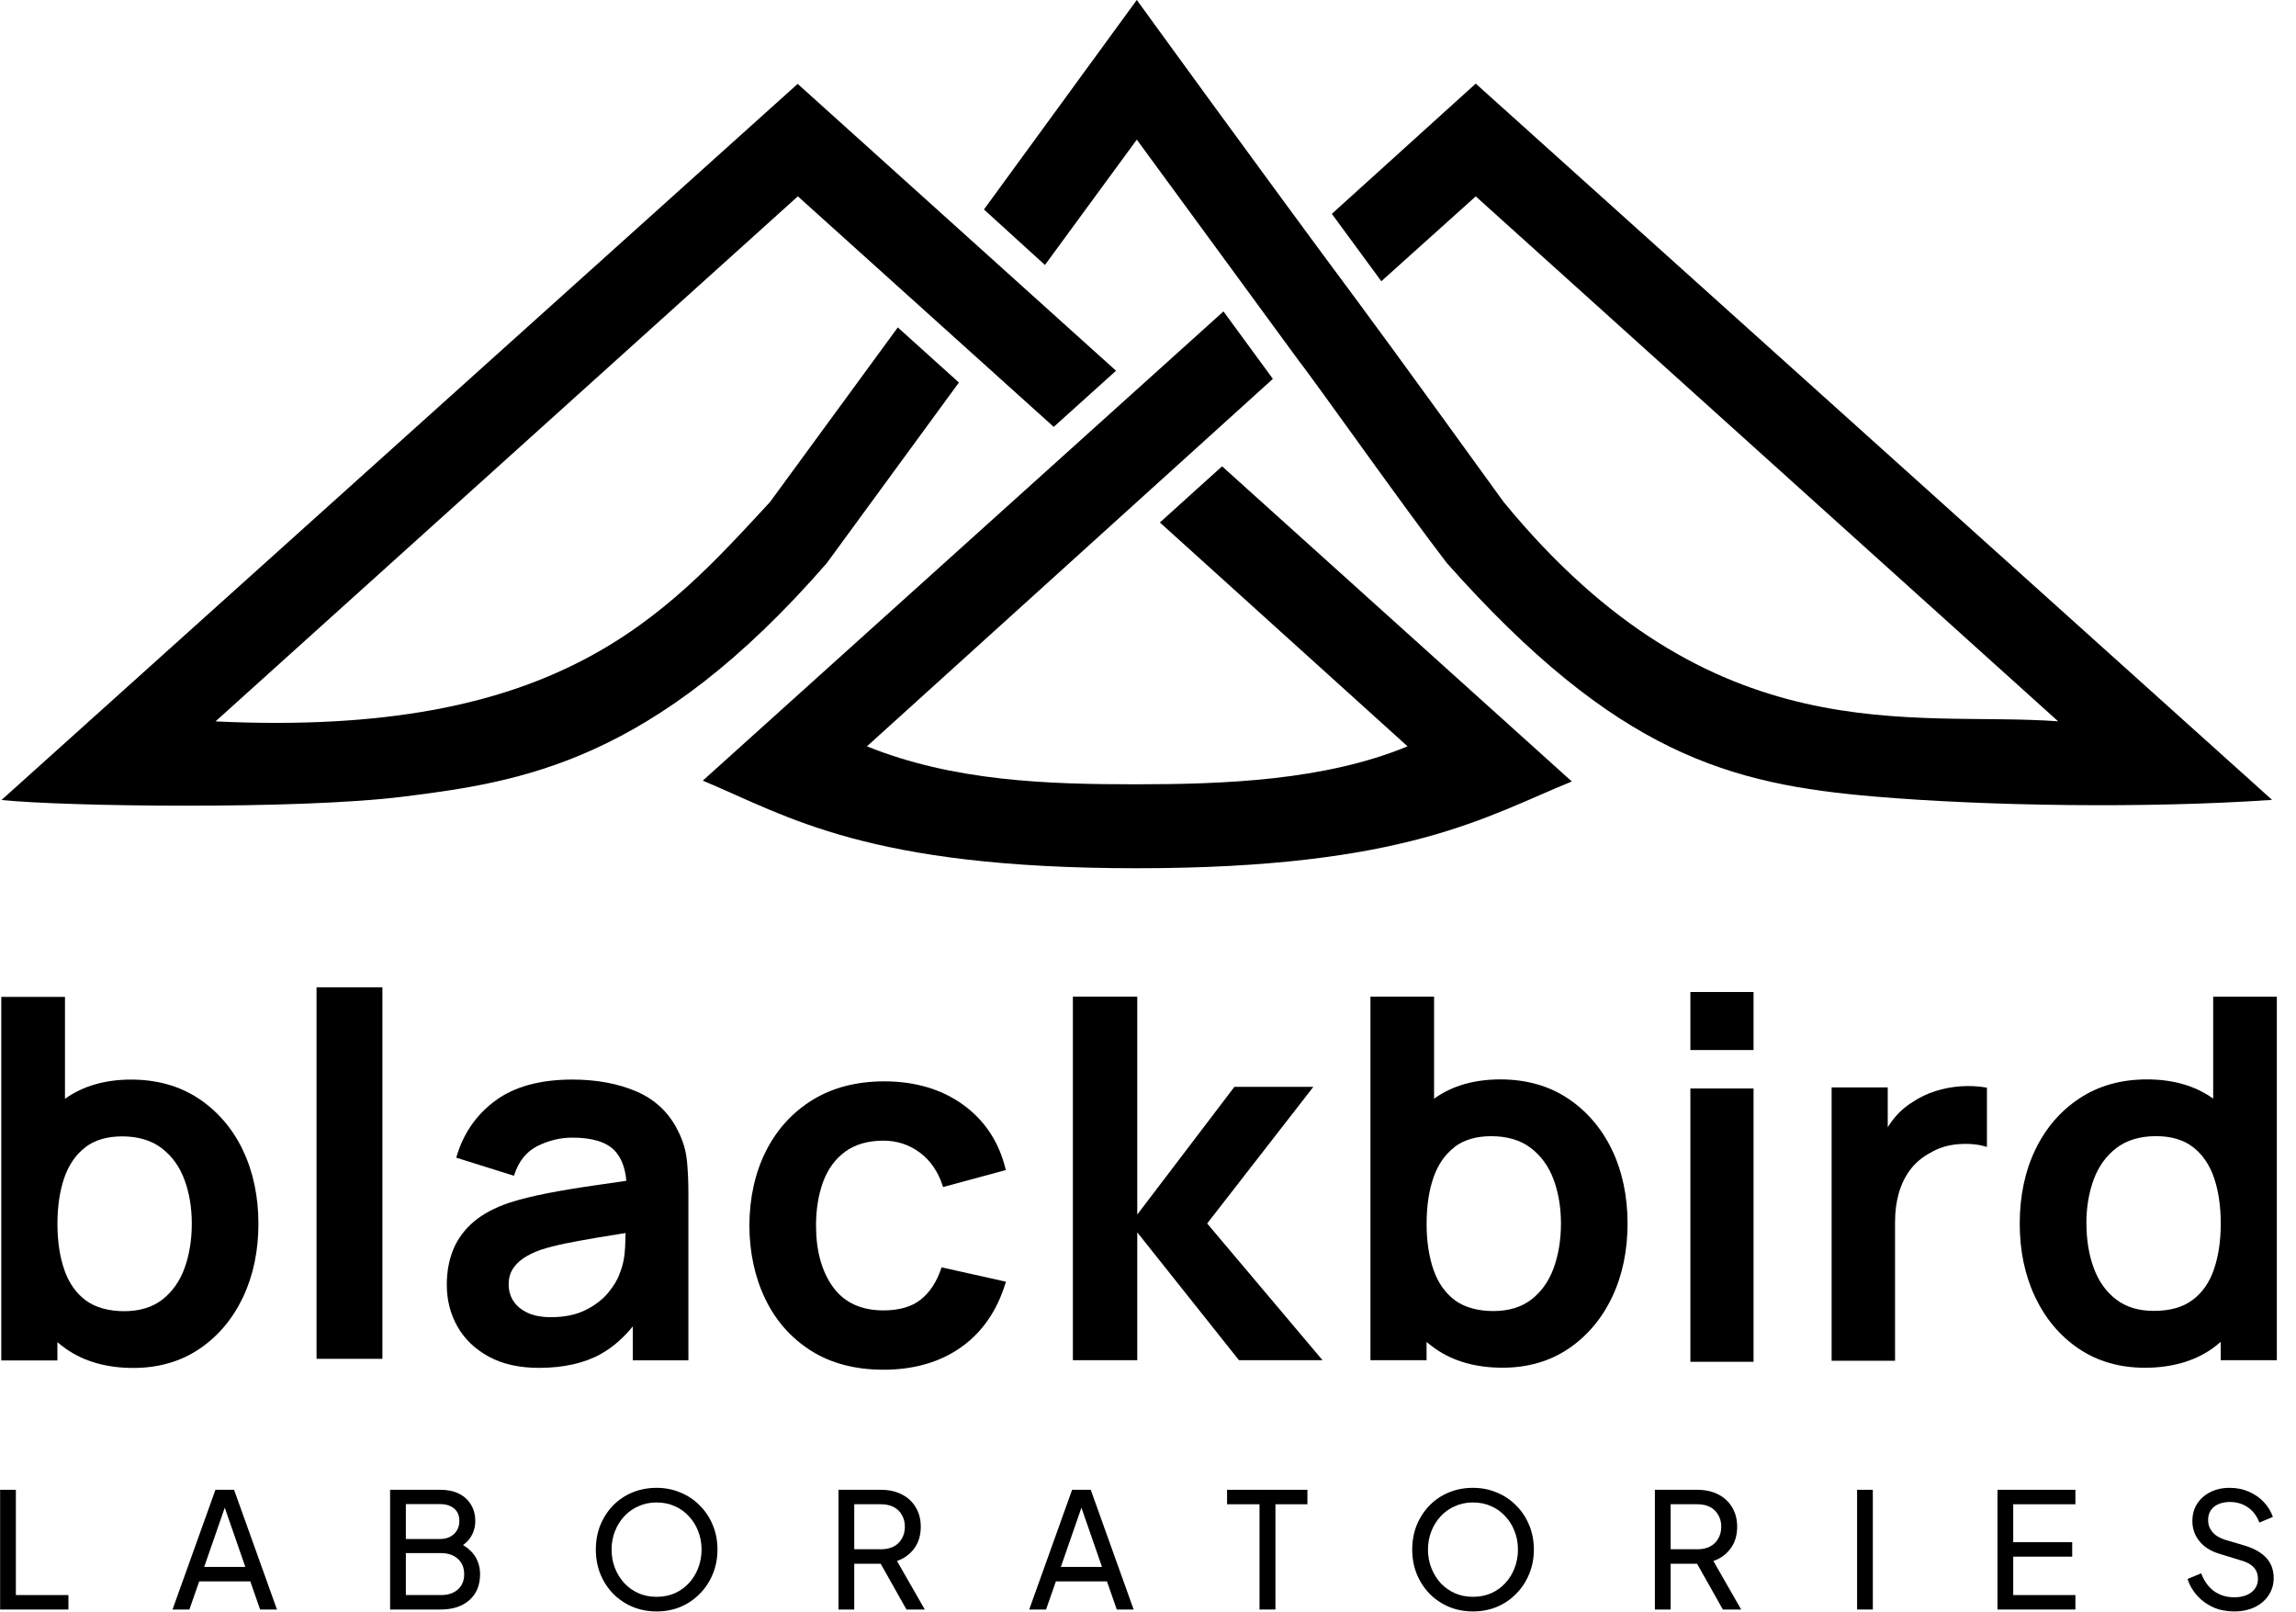
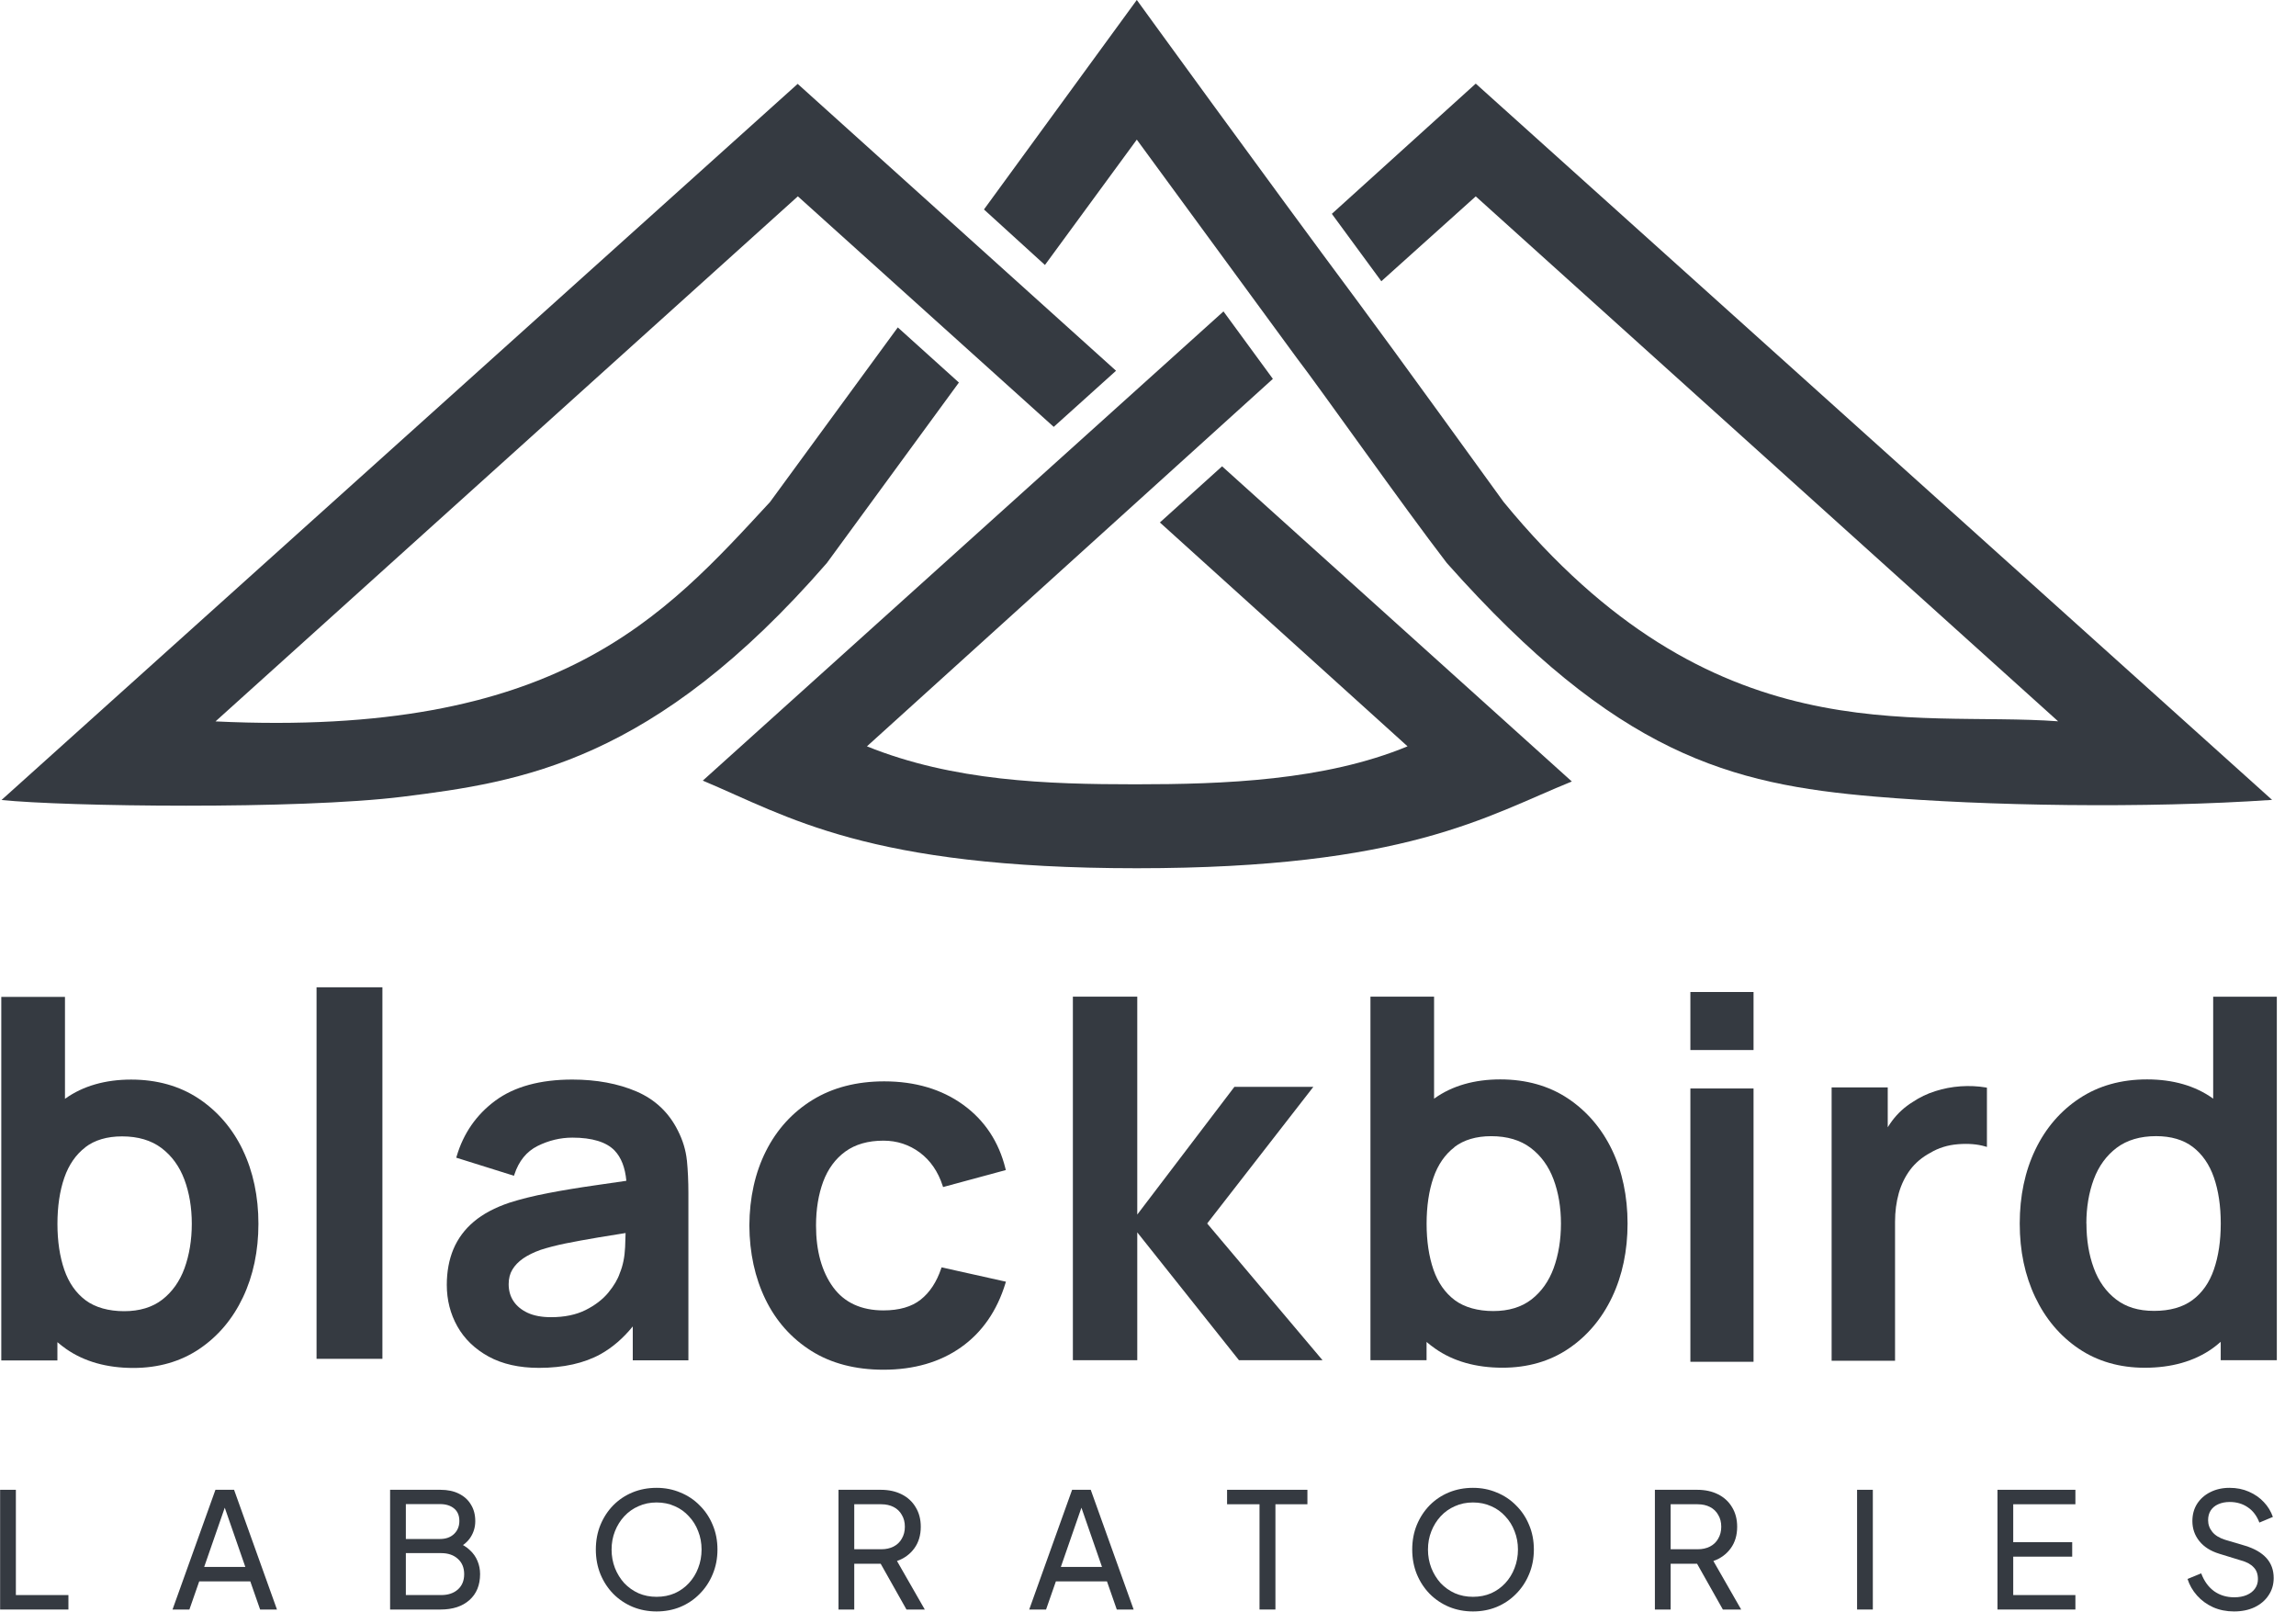
<svg xmlns="http://www.w3.org/2000/svg" width="114" height="80" viewBox="0 0 114 80" fill="none">
  <g clip-path="url(#clip0_2878_1354)">
-     <path d="M12.055 57.087C11.537 56.015 10.796 55.157 9.856 54.534C8.914 53.912 7.79 53.596 6.51 53.596C5.231 53.596 4.125 53.912 3.251 54.534L3.226 54.553V49.491H0.064V67.539H2.85V66.632C2.988 66.751 3.133 66.861 3.281 66.967C4.179 67.594 5.301 67.912 6.621 67.912C7.866 67.912 8.969 67.594 9.899 66.967C10.826 66.342 11.556 65.478 12.065 64.402C12.574 63.328 12.831 62.099 12.831 60.754C12.831 59.409 12.57 58.157 12.052 57.087H12.055ZM4.234 56.956C4.7 56.598 5.318 56.416 6.063 56.416C6.85 56.416 7.508 56.61 8.017 56.994C8.528 57.379 8.91 57.905 9.154 58.557C9.4 59.214 9.523 59.953 9.523 60.754C9.523 61.555 9.4 62.307 9.16 62.965C8.921 63.618 8.547 64.141 8.055 64.522C7.563 64.902 6.926 65.094 6.164 65.094C5.403 65.094 4.734 64.912 4.253 64.554C3.771 64.194 3.415 63.684 3.192 63.037C2.967 62.385 2.852 61.618 2.852 60.758C2.852 59.898 2.967 59.121 3.192 58.472C3.415 57.828 3.765 57.32 4.236 56.96L4.234 56.956Z" fill="currentColor" />
-     <path d="M18.987 49.014H15.717V67.459H18.987V49.014Z" fill="currentColor" />
-     <path d="M34.104 57.605C34.053 57.107 33.904 56.611 33.66 56.133C33.215 55.234 32.521 54.58 31.602 54.186C30.688 53.794 29.616 53.595 28.417 53.595C26.824 53.595 25.538 53.946 24.596 54.641C23.654 55.336 23.007 56.268 22.672 57.412L22.652 57.473L25.519 58.371L25.54 58.31C25.757 57.643 26.145 57.166 26.69 56.893C27.244 56.618 27.825 56.478 28.417 56.478C29.4 56.478 30.104 56.694 30.514 57.117C30.843 57.461 31.04 57.965 31.099 58.621C30.573 58.7 30.064 58.772 29.574 58.842C28.725 58.963 27.927 59.094 27.204 59.234C26.478 59.373 25.835 59.535 25.294 59.708C24.575 59.95 23.981 60.265 23.529 60.647C23.075 61.028 22.733 61.49 22.512 62.015C22.294 62.538 22.184 63.136 22.184 63.788C22.184 64.534 22.36 65.229 22.708 65.847C23.058 66.47 23.58 66.974 24.261 67.347C24.942 67.72 25.782 67.908 26.76 67.908C27.978 67.908 29.009 67.677 29.828 67.222C30.407 66.898 30.94 66.438 31.418 65.851V67.535H34.18V59.221C34.18 58.643 34.154 58.098 34.106 57.603L34.104 57.605ZM25.256 63.752C25.256 63.475 25.317 63.231 25.441 63.028C25.564 62.822 25.744 62.636 25.975 62.475C26.211 62.314 26.501 62.17 26.843 62.049C27.195 61.935 27.607 61.829 28.069 61.733C28.526 61.64 29.086 61.538 29.737 61.428C30.125 61.365 30.562 61.293 31.061 61.214C31.057 61.42 31.048 61.653 31.038 61.916C31.016 62.398 30.93 62.833 30.772 63.21C30.675 63.506 30.484 63.831 30.204 64.172C29.926 64.51 29.544 64.803 29.073 65.038C28.602 65.273 28.025 65.392 27.358 65.392C26.896 65.392 26.506 65.318 26.196 65.174C25.888 65.029 25.653 64.835 25.494 64.593C25.334 64.354 25.256 64.07 25.256 63.752Z" fill="currentColor" />
-     <path d="M46.751 62.916L46.732 62.973C46.505 63.647 46.161 64.168 45.713 64.521C45.268 64.875 44.646 65.055 43.865 65.055C42.764 65.055 41.922 64.668 41.364 63.901C40.801 63.127 40.517 62.098 40.517 60.842C40.517 60.033 40.638 59.297 40.873 58.662C41.109 58.031 41.478 57.529 41.972 57.169C42.465 56.811 43.101 56.628 43.865 56.628C44.538 56.628 45.145 56.828 45.671 57.219C46.197 57.611 46.579 58.168 46.806 58.872L46.825 58.931L49.94 58.088L49.925 58.026C49.598 56.69 48.892 55.62 47.824 54.847C46.759 54.076 45.439 53.684 43.903 53.684C42.535 53.684 41.336 53.995 40.341 54.608C39.346 55.22 38.569 56.075 38.03 57.147C37.491 58.217 37.215 59.461 37.207 60.842C37.215 62.197 37.483 63.428 38.005 64.504C38.527 65.581 39.293 66.441 40.279 67.063C41.266 67.686 42.473 68 43.867 68C45.378 68 46.674 67.625 47.718 66.885C48.764 66.146 49.507 65.074 49.925 63.697L49.946 63.63L46.753 62.918L46.751 62.916Z" fill="currentColor" />
-     <path d="M59.938 60.74L65.126 54.065L65.209 53.957H61.29L56.467 60.297V49.479H53.27V67.462V67.527H56.467V61.181L61.496 67.502L61.515 67.527H65.665L59.938 60.74Z" fill="currentColor" />
-     <path d="M80.035 57.078C79.517 56.006 78.777 55.148 77.837 54.525C76.895 53.902 75.77 53.587 74.491 53.587C73.211 53.587 72.106 53.902 71.232 54.525C71.223 54.531 71.215 54.538 71.204 54.544V49.479H68.045V67.527H70.831V66.621C70.969 66.739 71.113 66.849 71.264 66.955C72.159 67.582 73.284 67.9 74.603 67.9C75.849 67.9 76.952 67.582 77.879 66.955C78.806 66.33 79.536 65.466 80.046 64.39C80.555 63.316 80.811 62.087 80.811 60.742C80.811 59.397 80.55 58.145 80.033 57.075L80.035 57.078ZM72.214 56.946C72.681 56.588 73.298 56.406 74.043 56.406C74.83 56.406 75.488 56.601 75.997 56.984C76.509 57.37 76.891 57.895 77.135 58.548C77.381 59.206 77.504 59.946 77.504 60.746C77.504 61.547 77.381 62.299 77.141 62.958C76.901 63.611 76.528 64.134 76.035 64.515C75.543 64.894 74.907 65.087 74.145 65.087C73.383 65.087 72.715 64.905 72.233 64.547C71.752 64.187 71.395 63.676 71.172 63.03C70.948 62.378 70.833 61.611 70.833 60.751C70.833 59.891 70.948 59.113 71.172 58.465C71.395 57.821 71.745 57.313 72.216 56.953L72.214 56.946Z" fill="currentColor" />
-     <path d="M87.066 49.248H83.93V52.129H87.066V49.248Z" fill="currentColor" />
-     <path d="M87.066 54.038H83.93V67.606H87.066V54.038Z" fill="currentColor" />
-     <path d="M98.597 53.987C98.195 53.92 97.775 53.901 97.347 53.93C96.92 53.96 96.496 54.04 96.091 54.17C95.683 54.299 95.306 54.481 94.973 54.706C94.576 54.949 94.232 55.263 93.952 55.636C93.878 55.735 93.803 55.845 93.729 55.964V53.985H90.943V67.555H94.092V60.658C94.092 60.152 94.154 59.675 94.277 59.239C94.4 58.804 94.591 58.413 94.845 58.072C95.1 57.733 95.435 57.449 95.843 57.231C96.246 56.989 96.708 56.845 97.215 56.805C97.725 56.764 98.178 56.8 98.569 56.915L98.654 56.94V53.998L98.599 53.989L98.597 53.987Z" fill="currentColor" />
-     <path d="M109.888 49.479V54.544C109.888 54.544 109.871 54.531 109.863 54.525C108.987 53.902 107.89 53.587 106.604 53.587C105.318 53.587 104.198 53.902 103.254 54.525C102.309 55.146 101.569 56.006 101.056 57.078C100.542 58.147 100.283 59.382 100.283 60.744C100.283 62.106 100.54 63.32 101.049 64.392C101.558 65.468 102.286 66.33 103.215 66.957C104.145 67.585 105.248 67.902 106.491 67.902C107.811 67.902 108.936 67.585 109.831 66.957C109.967 66.862 110.103 66.754 110.262 66.614V67.529H113.048V49.481H109.886L109.888 49.479ZM103.591 60.742C103.591 59.941 103.716 59.202 103.96 58.545C104.204 57.893 104.586 57.368 105.097 56.982C105.607 56.599 106.264 56.404 107.052 56.404C107.796 56.404 108.414 56.586 108.881 56.944C109.349 57.304 109.702 57.813 109.924 58.456C110.149 59.105 110.264 59.874 110.264 60.742C110.264 61.611 110.149 62.369 109.924 63.022C109.702 63.67 109.345 64.18 108.864 64.538C108.384 64.896 107.741 65.079 106.954 65.079C106.167 65.079 105.556 64.886 105.064 64.507C104.569 64.127 104.196 63.604 103.958 62.95C103.716 62.293 103.595 61.549 103.595 60.738L103.591 60.742Z" fill="currentColor" />
-     <path d="M110.921 80C110.543 80 110.198 79.93 109.884 79.792C109.57 79.649 109.304 79.454 109.086 79.21C108.868 78.965 108.711 78.691 108.615 78.388L109.293 78.109C109.437 78.492 109.65 78.787 109.932 78.994C110.219 79.197 110.554 79.298 110.937 79.298C111.171 79.298 111.376 79.26 111.551 79.186C111.727 79.111 111.862 79.008 111.958 78.875C112.059 78.736 112.11 78.577 112.11 78.396C112.11 78.146 112.038 77.949 111.894 77.806C111.756 77.657 111.551 77.545 111.28 77.471L110.187 77.135C109.756 77.002 109.426 76.792 109.198 76.505C108.969 76.218 108.855 75.888 108.855 75.516C108.855 75.191 108.932 74.907 109.086 74.662C109.246 74.412 109.464 74.218 109.74 74.08C110.022 73.936 110.341 73.864 110.698 73.864C111.054 73.864 111.376 73.928 111.663 74.056C111.955 74.183 112.203 74.356 112.405 74.574C112.607 74.787 112.756 75.032 112.852 75.308L112.182 75.588C112.054 75.253 111.862 75 111.607 74.83C111.352 74.654 111.051 74.566 110.706 74.566C110.493 74.566 110.304 74.604 110.139 74.678C109.98 74.747 109.855 74.851 109.764 74.989C109.679 75.122 109.636 75.282 109.636 75.468C109.636 75.686 109.706 75.88 109.844 76.05C109.982 76.221 110.192 76.351 110.474 76.441L111.471 76.737C111.94 76.88 112.293 77.085 112.533 77.351C112.772 77.617 112.892 77.947 112.892 78.34C112.892 78.665 112.806 78.952 112.636 79.202C112.471 79.452 112.24 79.649 111.942 79.792C111.65 79.93 111.309 80 110.921 80Z" fill="currentColor" />
-     <path d="M99.178 79.905V73.961H103.047V74.679H99.96V76.562H102.888V77.28H99.96V79.187H103.047V79.905H99.178Z" fill="currentColor" />
-     <path d="M92.207 79.905V73.961H92.989V79.905H92.207Z" fill="currentColor" />
-     <path d="M82.168 79.905V73.961H84.266C84.66 73.961 85.006 74.036 85.303 74.185C85.601 74.334 85.833 74.546 85.998 74.823C86.168 75.1 86.253 75.424 86.253 75.796C86.253 76.216 86.147 76.573 85.934 76.865C85.721 77.158 85.434 77.368 85.072 77.496L86.452 79.905H85.543L84.091 77.328L84.609 77.631H82.95V79.905H82.168ZM82.95 76.913H84.29C84.524 76.913 84.729 76.868 84.904 76.778C85.08 76.687 85.216 76.557 85.311 76.387C85.412 76.216 85.463 76.02 85.463 75.796C85.463 75.568 85.412 75.371 85.311 75.206C85.216 75.036 85.08 74.905 84.904 74.815C84.729 74.725 84.524 74.679 84.29 74.679H82.95V76.913Z" fill="currentColor" />
-     <path d="M73.135 80C72.715 80 72.321 79.925 71.954 79.776C71.587 79.622 71.265 79.407 70.989 79.13C70.718 78.853 70.505 78.529 70.35 78.157C70.196 77.779 70.119 77.37 70.119 76.928C70.119 76.481 70.196 76.072 70.35 75.699C70.505 75.327 70.718 75.003 70.989 74.726C71.265 74.449 71.585 74.237 71.946 74.088C72.313 73.939 72.709 73.864 73.135 73.864C73.56 73.864 73.954 73.942 74.316 74.096C74.683 74.245 75.002 74.457 75.273 74.734C75.55 75.005 75.765 75.327 75.919 75.699C76.079 76.072 76.159 76.481 76.159 76.928C76.159 77.37 76.079 77.779 75.919 78.157C75.765 78.529 75.55 78.853 75.273 79.13C75.002 79.407 74.683 79.622 74.316 79.776C73.954 79.925 73.56 80 73.135 80ZM73.135 79.274C73.465 79.274 73.765 79.215 74.037 79.098C74.308 78.976 74.542 78.808 74.739 78.596C74.941 78.377 75.095 78.127 75.201 77.846C75.313 77.558 75.369 77.252 75.369 76.928C75.369 76.604 75.313 76.3 75.201 76.019C75.095 75.737 74.941 75.489 74.739 75.276C74.542 75.058 74.308 74.891 74.037 74.774C73.765 74.651 73.465 74.59 73.135 74.59C72.811 74.59 72.513 74.651 72.241 74.774C71.97 74.891 71.733 75.058 71.531 75.276C71.335 75.489 71.18 75.737 71.069 76.019C70.957 76.3 70.901 76.604 70.901 76.928C70.901 77.252 70.957 77.558 71.069 77.846C71.18 78.127 71.335 78.377 71.531 78.596C71.733 78.808 71.97 78.976 72.241 79.098C72.513 79.215 72.811 79.274 73.135 79.274Z" fill="currentColor" />
-     <path d="M62.537 79.905V74.679H60.926V73.961H64.915V74.679H63.327V79.905H62.537Z" fill="currentColor" />
-     <path d="M51.102 79.905L53.232 73.961H54.157L56.287 79.905H55.45L54.963 78.509H52.426L51.939 79.905H51.102ZM52.673 77.791H54.716L53.583 74.528H53.806L52.673 77.791Z" fill="currentColor" />
-     <path d="M41.633 79.905V73.961H43.731C44.125 73.961 44.47 74.036 44.768 74.185C45.066 74.334 45.297 74.546 45.462 74.823C45.633 75.1 45.718 75.424 45.718 75.796C45.718 76.216 45.611 76.573 45.399 76.865C45.186 77.158 44.899 77.368 44.537 77.496L45.917 79.905H45.008L43.556 77.328L44.074 77.631H42.415V79.905H41.633ZM42.415 76.913H43.755C43.989 76.913 44.194 76.868 44.369 76.778C44.545 76.687 44.681 76.557 44.776 76.387C44.877 76.216 44.928 76.02 44.928 75.796C44.928 75.568 44.877 75.371 44.776 75.206C44.681 75.036 44.545 74.905 44.369 74.815C44.194 74.725 43.989 74.679 43.755 74.679H42.415V76.913Z" fill="currentColor" />
-     <path d="M32.6 80C32.18 80 31.786 79.925 31.419 79.776C31.052 79.622 30.73 79.407 30.454 79.13C30.182 78.853 29.97 78.529 29.815 78.157C29.661 77.779 29.584 77.37 29.584 76.928C29.584 76.481 29.661 76.072 29.815 75.699C29.97 75.327 30.182 75.003 30.454 74.726C30.73 74.449 31.049 74.237 31.411 74.088C31.778 73.939 32.174 73.864 32.6 73.864C33.025 73.864 33.419 73.942 33.781 74.096C34.148 74.245 34.467 74.457 34.738 74.734C35.014 75.005 35.23 75.327 35.384 75.699C35.544 76.072 35.623 76.481 35.623 76.928C35.623 77.37 35.544 77.779 35.384 78.157C35.23 78.529 35.014 78.853 34.738 79.13C34.467 79.407 34.148 79.622 33.781 79.776C33.419 79.925 33.025 80 32.6 80ZM32.6 79.274C32.929 79.274 33.23 79.215 33.501 79.098C33.773 78.976 34.007 78.808 34.203 78.596C34.406 78.377 34.56 78.127 34.666 77.846C34.778 77.558 34.834 77.252 34.834 76.928C34.834 76.604 34.778 76.3 34.666 76.019C34.56 75.737 34.406 75.489 34.203 75.276C34.007 75.058 33.773 74.891 33.501 74.774C33.23 74.651 32.929 74.59 32.6 74.59C32.275 74.59 31.977 74.651 31.706 74.774C31.435 74.891 31.198 75.058 30.996 75.276C30.799 75.489 30.645 75.737 30.533 76.019C30.422 76.3 30.366 76.604 30.366 76.928C30.366 77.252 30.422 77.558 30.533 77.846C30.645 78.127 30.799 78.377 30.996 78.596C31.198 78.808 31.435 78.976 31.706 79.098C31.977 79.215 32.275 79.274 32.6 79.274Z" fill="currentColor" />
-     <path d="M19.369 79.905V73.961H21.866C22.223 73.961 22.529 74.025 22.784 74.153C23.044 74.281 23.244 74.461 23.382 74.695C23.526 74.924 23.598 75.198 23.598 75.517C23.598 75.81 23.52 76.076 23.366 76.315C23.217 76.549 22.997 76.732 22.704 76.865L22.696 76.57C22.951 76.666 23.162 76.794 23.326 76.953C23.497 77.107 23.624 77.288 23.709 77.496C23.794 77.698 23.837 77.913 23.837 78.142C23.837 78.69 23.662 79.121 23.31 79.434C22.959 79.748 22.481 79.905 21.874 79.905H19.369ZM20.151 79.187H21.906C22.252 79.187 22.529 79.094 22.736 78.908C22.943 78.722 23.047 78.469 23.047 78.15C23.047 77.831 22.943 77.578 22.736 77.392C22.529 77.201 22.252 77.105 21.906 77.105H20.151V79.187ZM20.151 76.403H21.85C22.138 76.403 22.369 76.32 22.544 76.155C22.72 75.985 22.808 75.77 22.808 75.509C22.808 75.238 22.72 75.03 22.544 74.887C22.369 74.743 22.138 74.671 21.85 74.671H20.151V76.403Z" fill="currentColor" />
-     <path d="M8.566 79.905L10.697 73.961H11.622L13.752 79.905H12.915L12.428 78.509H9.891L9.404 79.905H8.566ZM10.138 77.791H12.181L11.048 74.528H11.271L10.138 77.791Z" fill="currentColor" />
-     <path d="M0.006 79.905V73.961H0.788V79.187H3.397V79.905H0.006Z" fill="currentColor" />
-     <path d="M56.377 38.937C60.77 38.937 65.768 38.754 69.887 37.052L57.59 25.938L60.678 23.15L78.044 38.797C73.79 40.519 69.838 43.104 56.441 43.104C43.045 43.104 39.101 40.519 34.895 38.754L60.748 15.46L63.2 18.809L43.045 37.052C47.34 38.785 51.983 38.937 56.377 38.937Z" fill="currentColor" />
-     <path d="M47.611 18.991L44.577 16.254L38.233 24.922C32.941 30.647 27.692 36.624 10.7 35.814L39.615 9.747L52.319 21.192L55.413 18.406L39.606 4.164L0.076 39.715C3.159 40.04 14.8 40.202 20.003 39.552C25.88 38.818 32.452 37.844 41.051 27.956L47.611 18.991Z" fill="currentColor" />
-     <path d="M102.189 35.809L73.273 9.749L68.585 13.962L66.128 10.616L73.273 4.151L112.812 39.71C106.525 40.143 98.606 40.013 93.112 39.548C85.911 38.938 80.296 37.474 71.837 27.951C69.669 25.134 65.55 19.284 64.383 17.767L56.444 6.932L51.883 13.155L48.855 10.399L56.444 -0.002C56.444 -0.002 62.853 8.84 67.438 15.002C69.188 17.355 73.917 23.899 74.656 24.918C85.056 37.596 94.943 35.278 102.189 35.809Z" fill="currentColor" />
+     <path d="M12.055 57.087C11.537 56.015 10.796 55.157 9.856 54.534C8.914 53.912 7.79 53.596 6.51 53.596C5.231 53.596 4.125 53.912 3.251 54.534L3.226 54.553V49.491H0.064V67.539H2.85V66.632C2.988 66.751 3.133 66.861 3.281 66.967C4.179 67.594 5.301 67.912 6.621 67.912C7.866 67.912 8.969 67.594 9.899 66.967C10.826 66.342 11.556 65.478 12.065 64.402C12.574 63.328 12.831 62.099 12.831 60.754C12.831 59.409 12.57 58.157 12.052 57.087H12.055ZM4.234 56.956C4.7 56.598 5.318 56.416 6.063 56.416C6.85 56.416 7.508 56.61 8.017 56.994C8.528 57.379 8.91 57.905 9.154 58.557C9.4 59.214 9.523 59.953 9.523 60.754C9.523 61.555 9.4 62.307 9.16 62.965C8.921 63.618 8.547 64.141 8.055 64.522C7.563 64.902 6.926 65.094 6.164 65.094C5.403 65.094 4.734 64.912 4.253 64.554C3.771 64.194 3.415 63.684 3.192 63.037C2.967 62.385 2.852 61.618 2.852 60.758C2.852 59.898 2.967 59.121 3.192 58.472C3.415 57.828 3.765 57.32 4.236 56.96L4.234 56.956Z" fill="#353A41" />
+     <path d="M18.987 49.014H15.717V67.459H18.987V49.014Z" fill="#353A41" />
+     <path d="M34.104 57.605C34.053 57.107 33.904 56.611 33.66 56.133C33.215 55.234 32.521 54.58 31.602 54.186C30.688 53.794 29.616 53.595 28.417 53.595C26.824 53.595 25.538 53.946 24.596 54.641C23.654 55.336 23.007 56.268 22.672 57.412L22.652 57.473L25.519 58.371L25.54 58.31C25.757 57.643 26.145 57.166 26.69 56.893C27.244 56.618 27.825 56.478 28.417 56.478C29.4 56.478 30.104 56.694 30.514 57.117C30.843 57.461 31.04 57.965 31.099 58.621C30.573 58.7 30.064 58.772 29.574 58.842C28.725 58.963 27.927 59.094 27.204 59.234C26.478 59.373 25.835 59.535 25.294 59.708C24.575 59.95 23.981 60.265 23.529 60.647C23.075 61.028 22.733 61.49 22.512 62.015C22.294 62.538 22.184 63.136 22.184 63.788C22.184 64.534 22.36 65.229 22.708 65.847C23.058 66.47 23.58 66.974 24.261 67.347C24.942 67.72 25.782 67.908 26.76 67.908C27.978 67.908 29.009 67.677 29.828 67.222C30.407 66.898 30.94 66.438 31.418 65.851V67.535H34.18V59.221C34.18 58.643 34.154 58.098 34.106 57.603L34.104 57.605ZM25.256 63.752C25.256 63.475 25.317 63.231 25.441 63.028C25.564 62.822 25.744 62.636 25.975 62.475C26.211 62.314 26.501 62.17 26.843 62.049C27.195 61.935 27.607 61.829 28.069 61.733C28.526 61.64 29.086 61.538 29.737 61.428C30.125 61.365 30.562 61.293 31.061 61.214C31.057 61.42 31.048 61.653 31.038 61.916C31.016 62.398 30.93 62.833 30.772 63.21C30.675 63.506 30.484 63.831 30.204 64.172C29.926 64.51 29.544 64.803 29.073 65.038C28.602 65.273 28.025 65.392 27.358 65.392C26.896 65.392 26.506 65.318 26.196 65.174C25.888 65.029 25.653 64.835 25.494 64.593C25.334 64.354 25.256 64.07 25.256 63.752Z" fill="#353A41" />
+     <path d="M46.751 62.916L46.732 62.973C46.505 63.647 46.161 64.168 45.713 64.521C45.268 64.875 44.646 65.055 43.865 65.055C42.764 65.055 41.922 64.668 41.364 63.901C40.801 63.127 40.517 62.098 40.517 60.842C40.517 60.033 40.638 59.297 40.873 58.662C41.109 58.031 41.478 57.529 41.972 57.169C42.465 56.811 43.101 56.628 43.865 56.628C44.538 56.628 45.145 56.828 45.671 57.219C46.197 57.611 46.579 58.168 46.806 58.872L46.825 58.931L49.94 58.088L49.925 58.026C49.598 56.69 48.892 55.62 47.824 54.847C46.759 54.076 45.439 53.684 43.903 53.684C42.535 53.684 41.336 53.995 40.341 54.608C39.346 55.22 38.569 56.075 38.03 57.147C37.491 58.217 37.215 59.461 37.207 60.842C37.215 62.197 37.483 63.428 38.005 64.504C38.527 65.581 39.293 66.441 40.279 67.063C41.266 67.686 42.473 68 43.867 68C45.378 68 46.674 67.625 47.718 66.885C48.764 66.146 49.507 65.074 49.925 63.697L49.946 63.63L46.753 62.918L46.751 62.916Z" fill="#353A41" />
+     <path d="M59.938 60.74L65.126 54.065L65.209 53.957H61.29L56.467 60.297V49.479H53.27V67.462V67.527H56.467V61.181L61.496 67.502L61.515 67.527H65.665L59.938 60.74Z" fill="#353A41" />
+     <path d="M80.035 57.078C79.517 56.006 78.777 55.148 77.837 54.525C76.895 53.902 75.77 53.587 74.491 53.587C73.211 53.587 72.106 53.902 71.232 54.525C71.223 54.531 71.215 54.538 71.204 54.544V49.479H68.045V67.527H70.831V66.621C70.969 66.739 71.113 66.849 71.264 66.955C72.159 67.582 73.284 67.9 74.603 67.9C75.849 67.9 76.952 67.582 77.879 66.955C78.806 66.33 79.536 65.466 80.046 64.39C80.555 63.316 80.811 62.087 80.811 60.742C80.811 59.397 80.55 58.145 80.033 57.075L80.035 57.078ZM72.214 56.946C72.681 56.588 73.298 56.406 74.043 56.406C74.83 56.406 75.488 56.601 75.997 56.984C76.509 57.37 76.891 57.895 77.135 58.548C77.381 59.206 77.504 59.946 77.504 60.746C77.504 61.547 77.381 62.299 77.141 62.958C76.901 63.611 76.528 64.134 76.035 64.515C75.543 64.894 74.907 65.087 74.145 65.087C73.383 65.087 72.715 64.905 72.233 64.547C71.752 64.187 71.395 63.676 71.172 63.03C70.948 62.378 70.833 61.611 70.833 60.751C70.833 59.891 70.948 59.113 71.172 58.465C71.395 57.821 71.745 57.313 72.216 56.953L72.214 56.946Z" fill="#353A41" />
+     <path d="M87.066 49.248H83.93V52.129H87.066V49.248Z" fill="#353A41" />
+     <path d="M87.066 54.038H83.93V67.606H87.066V54.038Z" fill="#353A41" />
+     <path d="M98.597 53.987C98.195 53.92 97.775 53.901 97.347 53.93C96.92 53.96 96.496 54.04 96.091 54.17C95.683 54.299 95.306 54.481 94.973 54.706C94.576 54.949 94.232 55.263 93.952 55.636C93.878 55.735 93.803 55.845 93.729 55.964V53.985H90.943V67.555H94.092V60.658C94.092 60.152 94.154 59.675 94.277 59.239C94.4 58.804 94.591 58.413 94.845 58.072C95.1 57.733 95.435 57.449 95.843 57.231C96.246 56.989 96.708 56.845 97.215 56.805C97.725 56.764 98.178 56.8 98.569 56.915L98.654 56.94V53.998L98.599 53.989L98.597 53.987Z" fill="#353A41" />
+     <path d="M109.888 49.479V54.544C109.888 54.544 109.871 54.531 109.863 54.525C108.987 53.902 107.89 53.587 106.604 53.587C105.318 53.587 104.198 53.902 103.254 54.525C102.309 55.146 101.569 56.006 101.056 57.078C100.542 58.147 100.283 59.382 100.283 60.744C100.283 62.106 100.54 63.32 101.049 64.392C101.558 65.468 102.286 66.33 103.215 66.957C104.145 67.585 105.248 67.902 106.491 67.902C107.811 67.902 108.936 67.585 109.831 66.957C109.967 66.862 110.103 66.754 110.262 66.614V67.529H113.048V49.481H109.886L109.888 49.479ZM103.591 60.742C103.591 59.941 103.716 59.202 103.96 58.545C104.204 57.893 104.586 57.368 105.097 56.982C105.607 56.599 106.264 56.404 107.052 56.404C107.796 56.404 108.414 56.586 108.881 56.944C109.349 57.304 109.702 57.813 109.924 58.456C110.149 59.105 110.264 59.874 110.264 60.742C110.264 61.611 110.149 62.369 109.924 63.022C109.702 63.67 109.345 64.18 108.864 64.538C108.384 64.896 107.741 65.079 106.954 65.079C106.167 65.079 105.556 64.886 105.064 64.507C104.569 64.127 104.196 63.604 103.958 62.95C103.716 62.293 103.595 61.549 103.595 60.738L103.591 60.742Z" fill="#353A41" />
+     <path d="M110.921 80C110.543 80 110.198 79.93 109.884 79.792C109.57 79.649 109.304 79.454 109.086 79.21C108.868 78.965 108.711 78.691 108.615 78.388L109.293 78.109C109.437 78.492 109.65 78.787 109.932 78.994C110.219 79.197 110.554 79.298 110.937 79.298C111.171 79.298 111.376 79.26 111.551 79.186C111.727 79.111 111.862 79.008 111.958 78.875C112.059 78.736 112.11 78.577 112.11 78.396C112.11 78.146 112.038 77.949 111.894 77.806C111.756 77.657 111.551 77.545 111.28 77.471L110.187 77.135C109.756 77.002 109.426 76.792 109.198 76.505C108.969 76.218 108.855 75.888 108.855 75.516C108.855 75.191 108.932 74.907 109.086 74.662C109.246 74.412 109.464 74.218 109.74 74.08C110.022 73.936 110.341 73.864 110.698 73.864C111.054 73.864 111.376 73.928 111.663 74.056C111.955 74.183 112.203 74.356 112.405 74.574C112.607 74.787 112.756 75.032 112.852 75.308L112.182 75.588C112.054 75.253 111.862 75 111.607 74.83C111.352 74.654 111.051 74.566 110.706 74.566C110.493 74.566 110.304 74.604 110.139 74.678C109.98 74.747 109.855 74.851 109.764 74.989C109.679 75.122 109.636 75.282 109.636 75.468C109.636 75.686 109.706 75.88 109.844 76.05C109.982 76.221 110.192 76.351 110.474 76.441L111.471 76.737C111.94 76.88 112.293 77.085 112.533 77.351C112.772 77.617 112.892 77.947 112.892 78.34C112.892 78.665 112.806 78.952 112.636 79.202C112.471 79.452 112.24 79.649 111.942 79.792C111.65 79.93 111.309 80 110.921 80Z" fill="#353A41" />
+     <path d="M99.178 79.905V73.961H103.047V74.679H99.96V76.562H102.888V77.28H99.96V79.187H103.047V79.905H99.178Z" fill="#353A41" />
+     <path d="M92.207 79.905V73.961H92.989V79.905H92.207Z" fill="#353A41" />
+     <path d="M82.168 79.905V73.961H84.266C84.66 73.961 85.006 74.036 85.303 74.185C85.601 74.334 85.833 74.546 85.998 74.823C86.168 75.1 86.253 75.424 86.253 75.796C86.253 76.216 86.147 76.573 85.934 76.865C85.721 77.158 85.434 77.368 85.072 77.496L86.452 79.905H85.543L84.091 77.328L84.609 77.631H82.95V79.905H82.168ZM82.95 76.913H84.29C84.524 76.913 84.729 76.868 84.904 76.778C85.08 76.687 85.216 76.557 85.311 76.387C85.412 76.216 85.463 76.02 85.463 75.796C85.463 75.568 85.412 75.371 85.311 75.206C85.216 75.036 85.08 74.905 84.904 74.815C84.729 74.725 84.524 74.679 84.29 74.679H82.95V76.913Z" fill="#353A41" />
+     <path d="M73.135 80C72.715 80 72.321 79.925 71.954 79.776C71.587 79.622 71.265 79.407 70.989 79.13C70.718 78.853 70.505 78.529 70.35 78.157C70.196 77.779 70.119 77.37 70.119 76.928C70.119 76.481 70.196 76.072 70.35 75.699C70.505 75.327 70.718 75.003 70.989 74.726C71.265 74.449 71.585 74.237 71.946 74.088C72.313 73.939 72.709 73.864 73.135 73.864C73.56 73.864 73.954 73.942 74.316 74.096C74.683 74.245 75.002 74.457 75.273 74.734C75.55 75.005 75.765 75.327 75.919 75.699C76.079 76.072 76.159 76.481 76.159 76.928C76.159 77.37 76.079 77.779 75.919 78.157C75.765 78.529 75.55 78.853 75.273 79.13C75.002 79.407 74.683 79.622 74.316 79.776C73.954 79.925 73.56 80 73.135 80ZM73.135 79.274C73.465 79.274 73.765 79.215 74.037 79.098C74.308 78.976 74.542 78.808 74.739 78.596C74.941 78.377 75.095 78.127 75.201 77.846C75.313 77.558 75.369 77.252 75.369 76.928C75.369 76.604 75.313 76.3 75.201 76.019C75.095 75.737 74.941 75.489 74.739 75.276C74.542 75.058 74.308 74.891 74.037 74.774C73.765 74.651 73.465 74.59 73.135 74.59C72.811 74.59 72.513 74.651 72.241 74.774C71.97 74.891 71.733 75.058 71.531 75.276C71.335 75.489 71.18 75.737 71.069 76.019C70.957 76.3 70.901 76.604 70.901 76.928C70.901 77.252 70.957 77.558 71.069 77.846C71.18 78.127 71.335 78.377 71.531 78.596C71.733 78.808 71.97 78.976 72.241 79.098C72.513 79.215 72.811 79.274 73.135 79.274Z" fill="#353A41" />
+     <path d="M62.537 79.905V74.679H60.926V73.961H64.915V74.679H63.327V79.905H62.537Z" fill="#353A41" />
+     <path d="M51.102 79.905L53.232 73.961H54.157L56.287 79.905H55.45L54.963 78.509H52.426L51.939 79.905H51.102ZM52.673 77.791H54.716L53.583 74.528H53.806L52.673 77.791Z" fill="#353A41" />
+     <path d="M41.633 79.905V73.961H43.731C44.125 73.961 44.47 74.036 44.768 74.185C45.066 74.334 45.297 74.546 45.462 74.823C45.633 75.1 45.718 75.424 45.718 75.796C45.718 76.216 45.611 76.573 45.399 76.865C45.186 77.158 44.899 77.368 44.537 77.496L45.917 79.905H45.008L43.556 77.328L44.074 77.631H42.415V79.905H41.633ZM42.415 76.913H43.755C43.989 76.913 44.194 76.868 44.369 76.778C44.545 76.687 44.681 76.557 44.776 76.387C44.877 76.216 44.928 76.02 44.928 75.796C44.928 75.568 44.877 75.371 44.776 75.206C44.681 75.036 44.545 74.905 44.369 74.815C44.194 74.725 43.989 74.679 43.755 74.679H42.415V76.913Z" fill="#353A41" />
+     <path d="M32.6 80C32.18 80 31.786 79.925 31.419 79.776C31.052 79.622 30.73 79.407 30.454 79.13C30.182 78.853 29.97 78.529 29.815 78.157C29.661 77.779 29.584 77.37 29.584 76.928C29.584 76.481 29.661 76.072 29.815 75.699C29.97 75.327 30.182 75.003 30.454 74.726C30.73 74.449 31.049 74.237 31.411 74.088C31.778 73.939 32.174 73.864 32.6 73.864C33.025 73.864 33.419 73.942 33.781 74.096C34.148 74.245 34.467 74.457 34.738 74.734C35.014 75.005 35.23 75.327 35.384 75.699C35.544 76.072 35.623 76.481 35.623 76.928C35.623 77.37 35.544 77.779 35.384 78.157C35.23 78.529 35.014 78.853 34.738 79.13C34.467 79.407 34.148 79.622 33.781 79.776C33.419 79.925 33.025 80 32.6 80ZM32.6 79.274C32.929 79.274 33.23 79.215 33.501 79.098C33.773 78.976 34.007 78.808 34.203 78.596C34.406 78.377 34.56 78.127 34.666 77.846C34.778 77.558 34.834 77.252 34.834 76.928C34.834 76.604 34.778 76.3 34.666 76.019C34.56 75.737 34.406 75.489 34.203 75.276C34.007 75.058 33.773 74.891 33.501 74.774C33.23 74.651 32.929 74.59 32.6 74.59C32.275 74.59 31.977 74.651 31.706 74.774C31.435 74.891 31.198 75.058 30.996 75.276C30.799 75.489 30.645 75.737 30.533 76.019C30.422 76.3 30.366 76.604 30.366 76.928C30.366 77.252 30.422 77.558 30.533 77.846C30.645 78.127 30.799 78.377 30.996 78.596C31.198 78.808 31.435 78.976 31.706 79.098C31.977 79.215 32.275 79.274 32.6 79.274Z" fill="#353A41" />
+     <path d="M19.369 79.905V73.961H21.866C22.223 73.961 22.529 74.025 22.784 74.153C23.044 74.281 23.244 74.461 23.382 74.695C23.526 74.924 23.598 75.198 23.598 75.517C23.598 75.81 23.52 76.076 23.366 76.315C23.217 76.549 22.997 76.732 22.704 76.865L22.696 76.57C22.951 76.666 23.162 76.794 23.326 76.953C23.497 77.107 23.624 77.288 23.709 77.496C23.794 77.698 23.837 77.913 23.837 78.142C23.837 78.69 23.662 79.121 23.31 79.434C22.959 79.748 22.481 79.905 21.874 79.905H19.369ZM20.151 79.187H21.906C22.252 79.187 22.529 79.094 22.736 78.908C22.943 78.722 23.047 78.469 23.047 78.15C23.047 77.831 22.943 77.578 22.736 77.392C22.529 77.201 22.252 77.105 21.906 77.105H20.151V79.187ZM20.151 76.403H21.85C22.138 76.403 22.369 76.32 22.544 76.155C22.72 75.985 22.808 75.77 22.808 75.509C22.808 75.238 22.72 75.03 22.544 74.887C22.369 74.743 22.138 74.671 21.85 74.671H20.151V76.403Z" fill="#353A41" />
+     <path d="M8.566 79.905L10.697 73.961H11.622L13.752 79.905H12.915L12.428 78.509H9.891L9.404 79.905H8.566ZM10.138 77.791H12.181L11.048 74.528H11.271L10.138 77.791Z" fill="#353A41" />
+     <path d="M0.006 79.905V73.961H0.788V79.187H3.397V79.905H0.006Z" fill="#353A41" />
+     <path d="M56.377 38.937C60.77 38.937 65.768 38.754 69.887 37.052L57.59 25.938L60.678 23.15L78.044 38.797C73.79 40.519 69.838 43.104 56.441 43.104C43.045 43.104 39.101 40.519 34.895 38.754L60.748 15.46L63.2 18.809L43.045 37.052C47.34 38.785 51.983 38.937 56.377 38.937Z" fill="#353A41" />
+     <path d="M47.611 18.991L44.577 16.254L38.233 24.922C32.941 30.647 27.692 36.624 10.7 35.814L39.615 9.747L52.319 21.192L55.413 18.406L39.606 4.164L0.076 39.715C3.159 40.04 14.8 40.202 20.003 39.552C25.88 38.818 32.452 37.844 41.051 27.956L47.611 18.991Z" fill="#353A41" />
+     <path d="M102.189 35.809L73.273 9.749L68.585 13.962L66.128 10.616L73.273 4.151L112.812 39.71C106.525 40.143 98.606 40.013 93.112 39.548C85.911 38.938 80.296 37.474 71.837 27.951C69.669 25.134 65.55 19.284 64.383 17.767L56.444 6.932L51.883 13.155L48.855 10.399L56.444 -0.002C56.444 -0.002 62.853 8.84 67.438 15.002C69.188 17.355 73.917 23.899 74.656 24.918C85.056 37.596 94.943 35.278 102.189 35.809Z" fill="#353A41" />
  </g>
  <defs>
    <clipPath id="clip0_2878_1354">
-       <rect width="113.043" height="80" fill="currentColor" />
+       <rect width="113.043" height="80" fill="#353A41" />
    </clipPath>
  </defs>
</svg>
